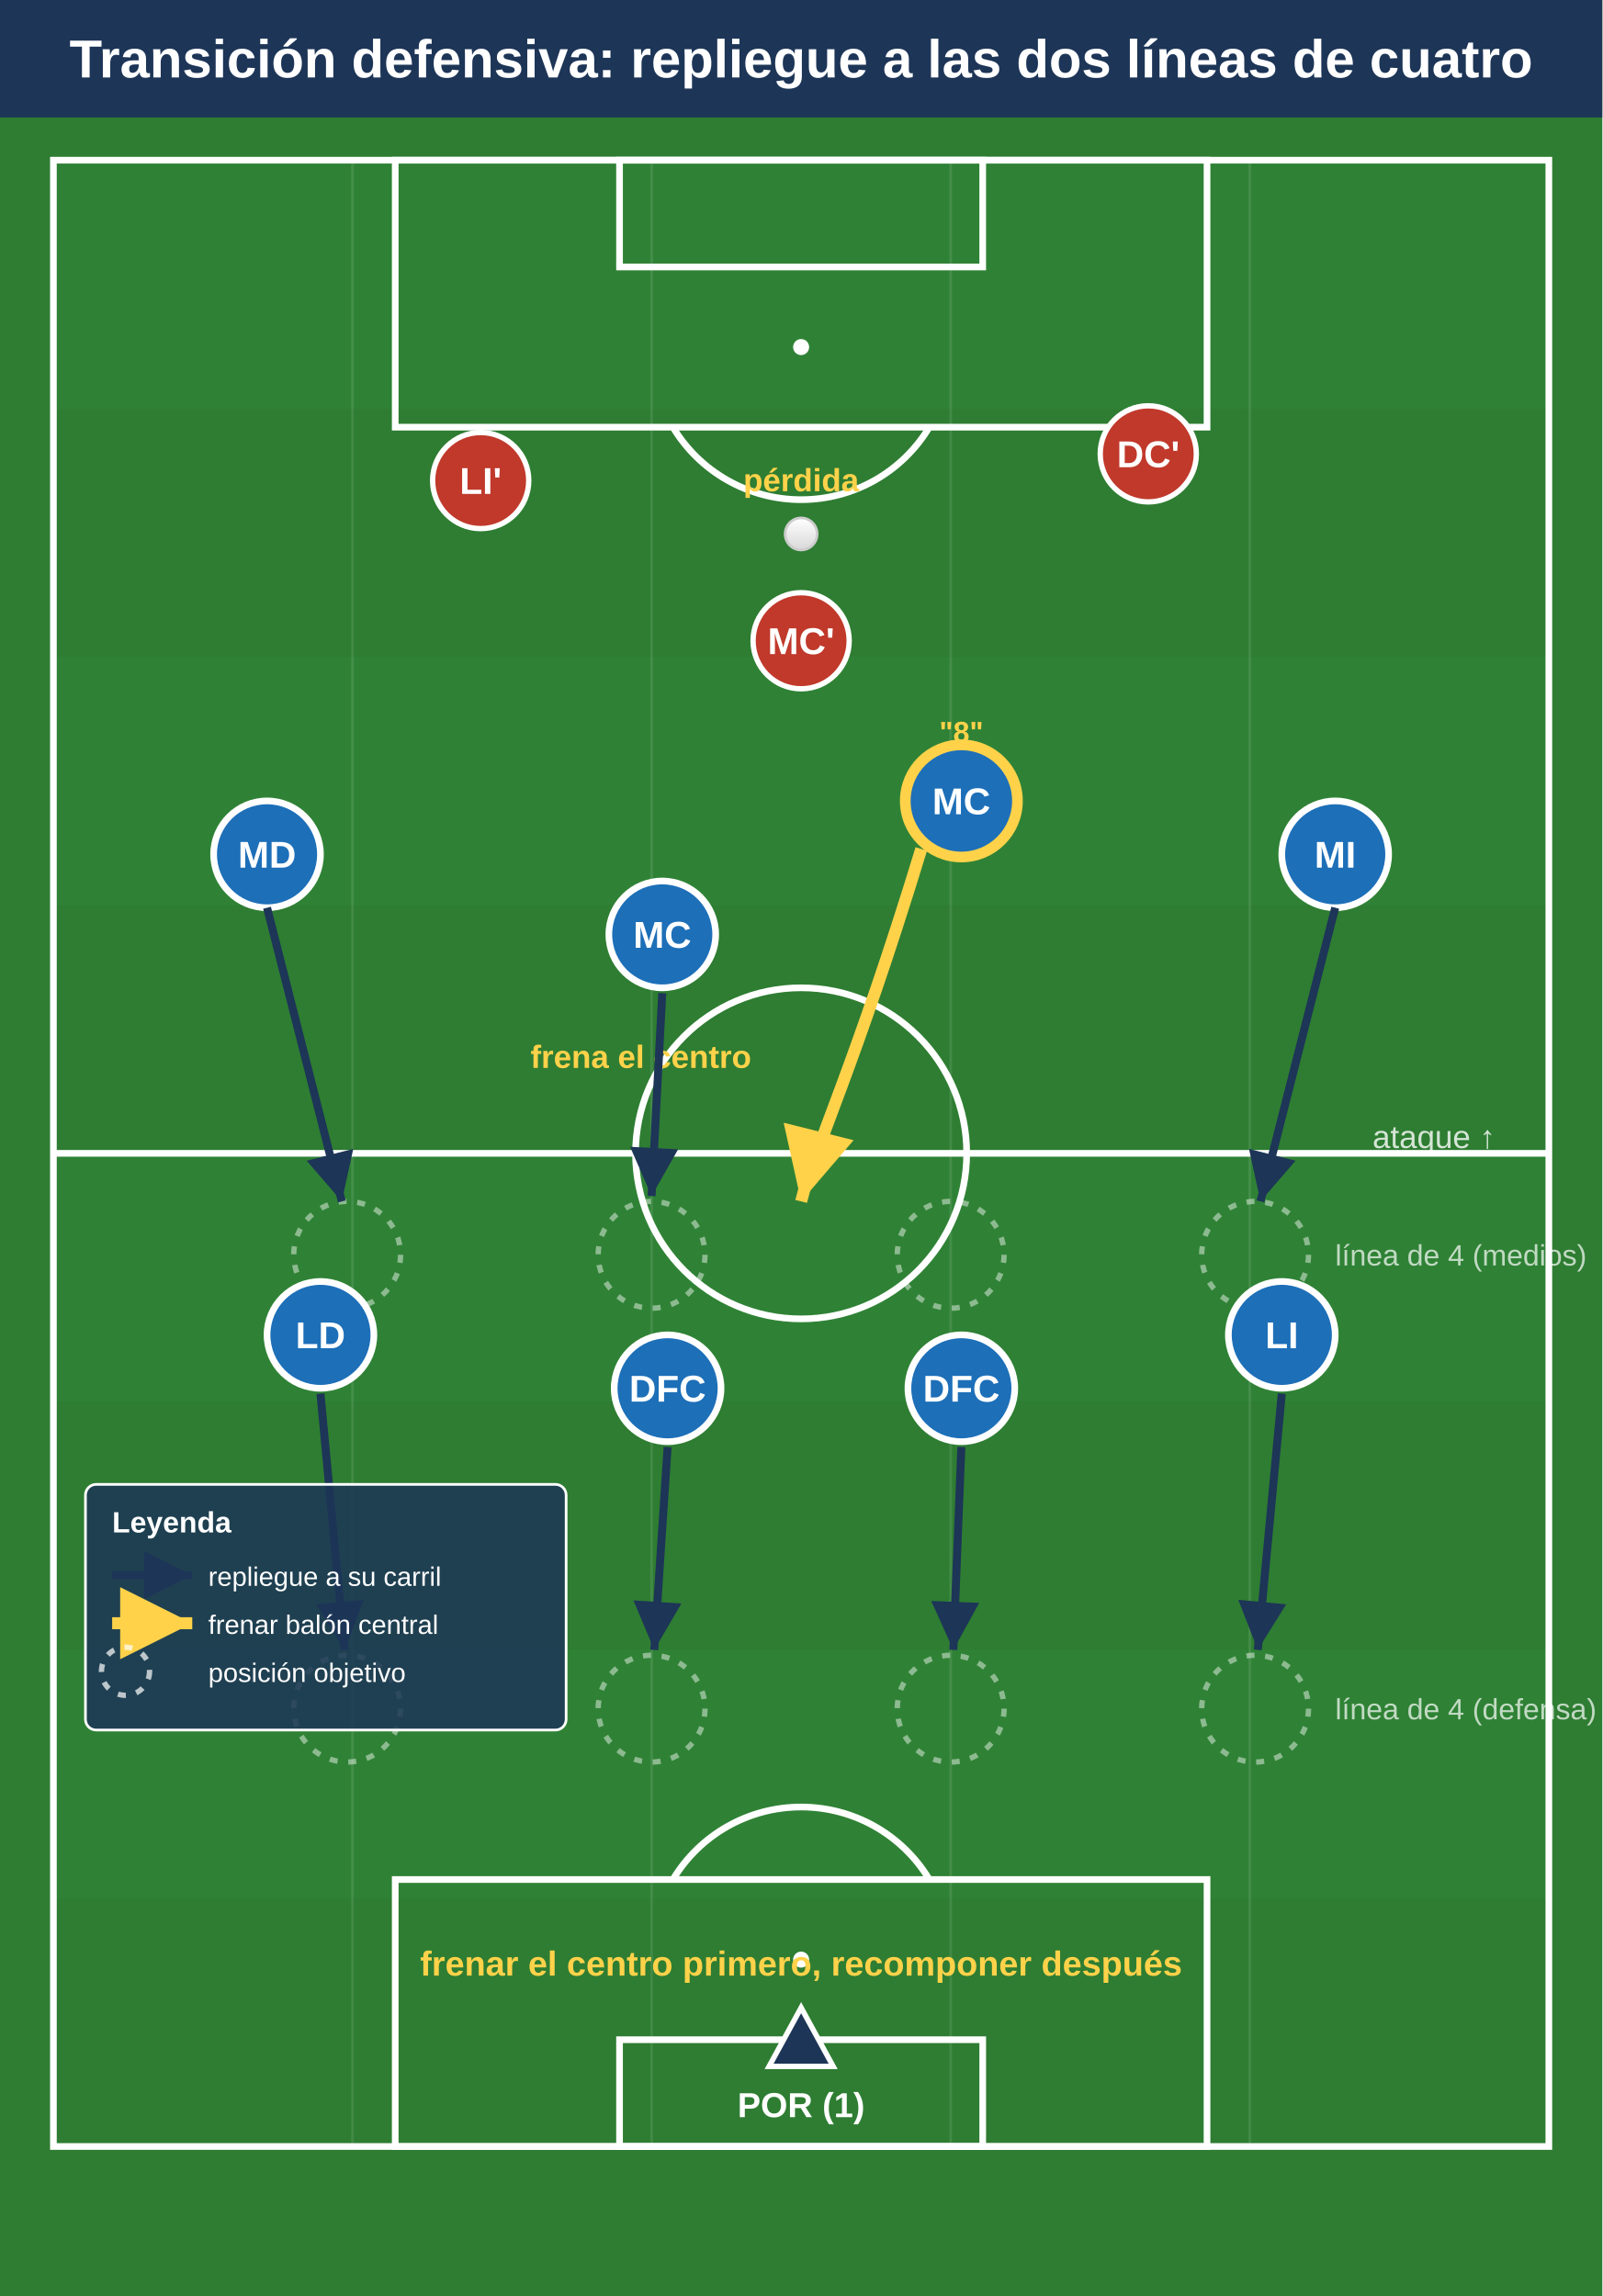
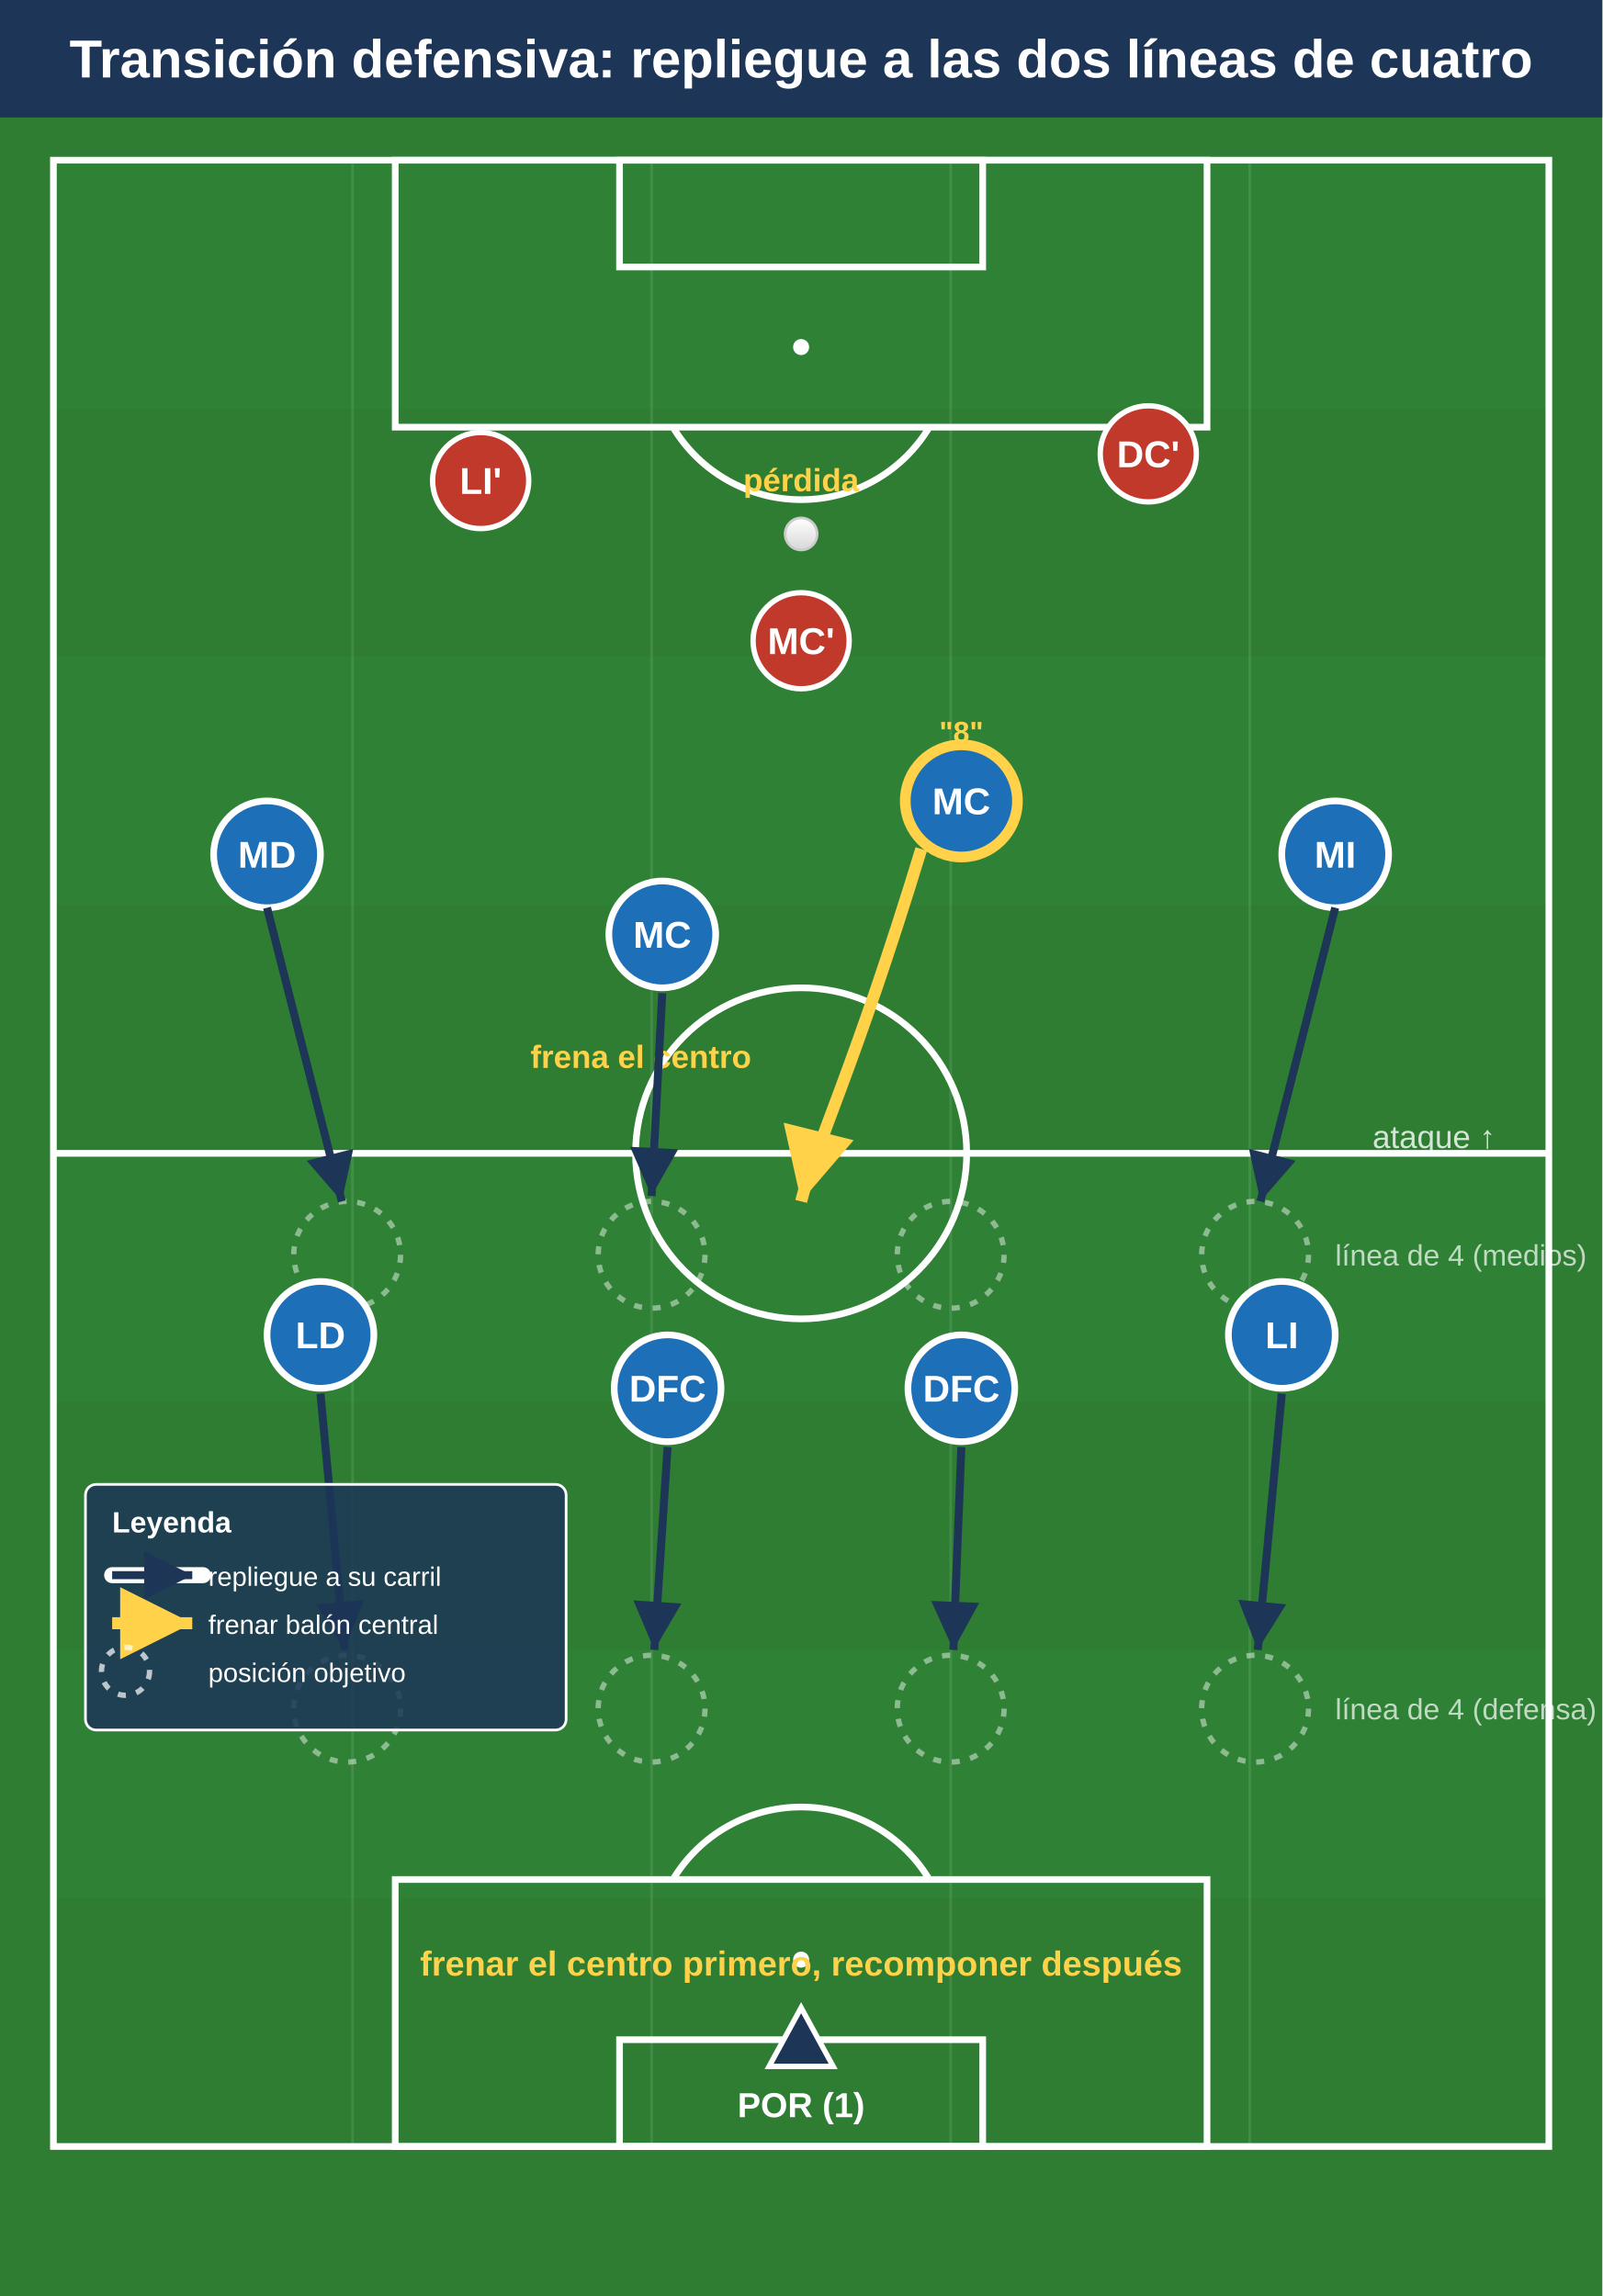
<svg xmlns="http://www.w3.org/2000/svg" viewBox="0 0 600 860" font-family="'Segoe UI', Arial, sans-serif">
  <defs>
    <marker id="arrow" markerWidth="9" markerHeight="9" refX="6" refY="3" orient="auto" markerUnits="strokeWidth">
      <path d="M0,0 L6,3 L0,6 Z" fill="#1d3557" />
    </marker>
    <marker id="arrowKey" markerWidth="9" markerHeight="9" refX="6" refY="3" orient="auto" markerUnits="strokeWidth">
      <path d="M0,0 L6,3 L0,6 Z" fill="#ffd24a" />
    </marker>
    <marker id="arrowY" markerWidth="9" markerHeight="9" refX="6" refY="3" orient="auto" markerUnits="strokeWidth">
      <path d="M0,0 L6,3 L0,6 Z" fill="#ffd24a" />
    </marker>
    <linearGradient id="ball" x1="0" y1="0" x2="0" y2="1">
      <stop offset="0%" stop-color="#ffffff" />
      <stop offset="100%" stop-color="#d8d8d8" />
    </linearGradient>
  </defs>
  <rect x="0" y="0" width="600" height="860" fill="#2e7d32" />
  <g fill="#2f8235">
    <rect x="20" y="60" width="560" height="93" />
    <rect x="20" y="246" width="560" height="93" />
    <rect x="20" y="432" width="560" height="93" />
    <rect x="20" y="618" width="560" height="93" />
  </g>
  <g stroke="#ffffff" stroke-opacity="0.10" stroke-width="1">
    <line x1="132" y1="60" x2="132" y2="804" />
    <line x1="244" y1="60" x2="244" y2="804" />
    <line x1="356" y1="60" x2="356" y2="804" />
    <line x1="468" y1="60" x2="468" y2="804" />
  </g>
  <g fill="none" stroke="#ffffff" stroke-width="2.5">
    <rect x="20" y="60" width="560" height="744" />
    <line x1="20" y1="432" x2="580" y2="432" />
    <circle cx="300" cy="432" r="62" />
    <rect x="148" y="60" width="304" height="100" />
    <rect x="232" y="60" width="136" height="40" />
    <rect x="148" y="704" width="304" height="100" />
    <rect x="232" y="764" width="136" height="40" />
  </g>
  <g fill="#ffffff">
    <circle cx="300" cy="432" r="3" />
    <circle cx="300" cy="130" r="3" />
    <circle cx="300" cy="734" r="3" />
  </g>
  <path d="M252,160 A56,56 0 0 0 348,160" fill="none" stroke="#ffffff" stroke-width="2.5" />
  <path d="M252,704 A56,56 0 0 1 348,704" fill="none" stroke="#ffffff" stroke-width="2.5" />
  <text x="560" y="430" fill="#ffffff" font-size="12" text-anchor="end" opacity="0.8">ataque ↑</text>
  <circle cx="300" cy="200" r="6" fill="url(#ball)" stroke="#cccccc" />
  <text x="300" y="184" fill="#ffd24a" font-size="12" font-weight="700" text-anchor="middle">pérdida</text>
  <g fill="none" stroke="#ffffff" stroke-width="2" stroke-dasharray="3 4" stroke-opacity="0.45">
    <circle cx="130" cy="470" r="20" />
    <circle cx="244" cy="470" r="20" />
    <circle cx="356" cy="470" r="20" />
    <circle cx="470" cy="470" r="20" />
    <circle cx="130" cy="640" r="20" />
    <circle cx="244" cy="640" r="20" />
    <circle cx="356" cy="640" r="20" />
    <circle cx="470" cy="640" r="20" />
  </g>
  <g fill="#ffffff" font-size="11" text-anchor="start" opacity="0.7">
    <text x="500" y="474">línea de 4 (medios)</text>
    <text x="500" y="644">línea de 4 (defensa)</text>
  </g>
  <g font-size="14" font-weight="700" text-anchor="middle">
    <circle cx="360" cy="300" r="21" fill="#1d6fb8" stroke="#ffd24a" stroke-width="4" />
    <text x="360" y="305" fill="#fff">MC</text>
  </g>
  <text x="360" y="278" fill="#ffd24a" font-size="11" font-weight="700" text-anchor="middle">"8"</text>
  <path d="M345,318 C320,400 305,430 300,450" fill="none" stroke="#ffd24a" stroke-width="4.5" marker-end="url(#arrowKey)" />
  <text x="240" y="400" fill="#ffd24a" font-size="12" font-weight="700" text-anchor="middle">frena el centro</text>
  <g font-size="14" font-weight="700" text-anchor="middle">
    <circle cx="100" cy="320" r="20" fill="#1d6fb8" stroke="#ffffff" stroke-width="2.5" />
    <text x="100" y="325" fill="#fff">MD</text>
    <circle cx="248" cy="350" r="20" fill="#1d6fb8" stroke="#ffffff" stroke-width="2.5" />
    <text x="248" y="355" fill="#fff">MC</text>
    <circle cx="500" cy="320" r="20" fill="#1d6fb8" stroke="#ffffff" stroke-width="2.5" />
    <text x="500" y="325" fill="#fff">MI</text>
    <circle cx="120" cy="500" r="20" fill="#1d6fb8" stroke="#ffffff" stroke-width="2.5" />
    <text x="120" y="505" fill="#fff">LD</text>
    <circle cx="250" cy="520" r="20" fill="#1d6fb8" stroke="#ffffff" stroke-width="2.5" />
    <text x="250" y="525" fill="#fff">DFC</text>
    <circle cx="360" cy="520" r="20" fill="#1d6fb8" stroke="#ffffff" stroke-width="2.5" />
    <text x="360" y="525" fill="#fff">DFC</text>
    <circle cx="480" cy="500" r="20" fill="#1d6fb8" stroke="#ffffff" stroke-width="2.5" />
    <text x="480" y="505" fill="#fff">LI</text>
  </g>
  <g fill="none" stroke="#1d3557" stroke-width="3">
    <path d="M100,340 L128,450" marker-end="url(#arrow)" />
    <path d="M248,372 L244,448" marker-end="url(#arrow)" />
    <path d="M500,340 L472,450" marker-end="url(#arrow)" />
    <path d="M120,522 L129,618" marker-end="url(#arrow)" />
    <path d="M250,542 L245,618" marker-end="url(#arrow)" />
    <path d="M360,542 L357,618" marker-end="url(#arrow)" />
    <path d="M480,522 L471,618" marker-end="url(#arrow)" />
  </g>
  <g font-size="14" font-weight="700" text-anchor="middle">
    <polygon points="300,752 312,774 288,774" fill="#1d3557" stroke="#ffffff" stroke-width="2" />
    <text x="300" y="793" fill="#ffffff" font-size="13">POR (1)</text>
  </g>
  <g font-size="14" font-weight="700" text-anchor="middle">
    <circle cx="300" cy="240" r="18" fill="#c0392b" stroke="#ffffff" stroke-width="2" />
    <text x="300" y="245" fill="#fff">MC'</text>
    <circle cx="180" cy="180" r="18" fill="#c0392b" stroke="#ffffff" stroke-width="2" />
    <text x="180" y="185" fill="#fff">LI'</text>
    <circle cx="430" cy="170" r="18" fill="#c0392b" stroke="#ffffff" stroke-width="2" />
    <text x="430" y="175" fill="#fff">DC'</text>
  </g>
  <rect x="0" y="0" width="600" height="44" fill="#1d3557" />
  <text x="300" y="29" fill="#ffffff" font-size="20" font-weight="700" text-anchor="middle">Transición defensiva: repliegue a las dos líneas de cuatro</text>
  <text x="300" y="740" fill="#ffd24a" font-size="13" font-weight="700" text-anchor="middle">frenar el centro primero, recomponer después</text>
  <g>
    <rect x="32" y="556" width="180" height="92" fill="#1d3557" fill-opacity="0.85" stroke="#ffffff" stroke-width="1" rx="4" />
    <text x="42" y="574" fill="#ffffff" font-size="11" font-weight="700">Leyenda</text>
+     <line x1="42" y1="590" x2="76" y2="590" stroke="#ffffff" stroke-width="6" stroke-linecap="round" />
    <line x1="42" y1="590" x2="72" y2="590" stroke="#1d3557" stroke-width="3" marker-end="url(#arrow)" />
    <text x="78" y="594" fill="#ffffff" font-size="10">repliegue a su carril</text>
    <line x1="42" y1="608" x2="72" y2="608" stroke="#ffd24a" stroke-width="4.5" marker-end="url(#arrowKey)" />
    <text x="78" y="612" fill="#ffffff" font-size="10">frenar balón central</text>
    <circle cx="47" cy="626" r="9" fill="none" stroke="#ffffff" stroke-width="2" stroke-dasharray="3 4" stroke-opacity="0.7" />
    <text x="78" y="630" fill="#ffffff" font-size="10">posición objetivo</text>
  </g>
</svg>
